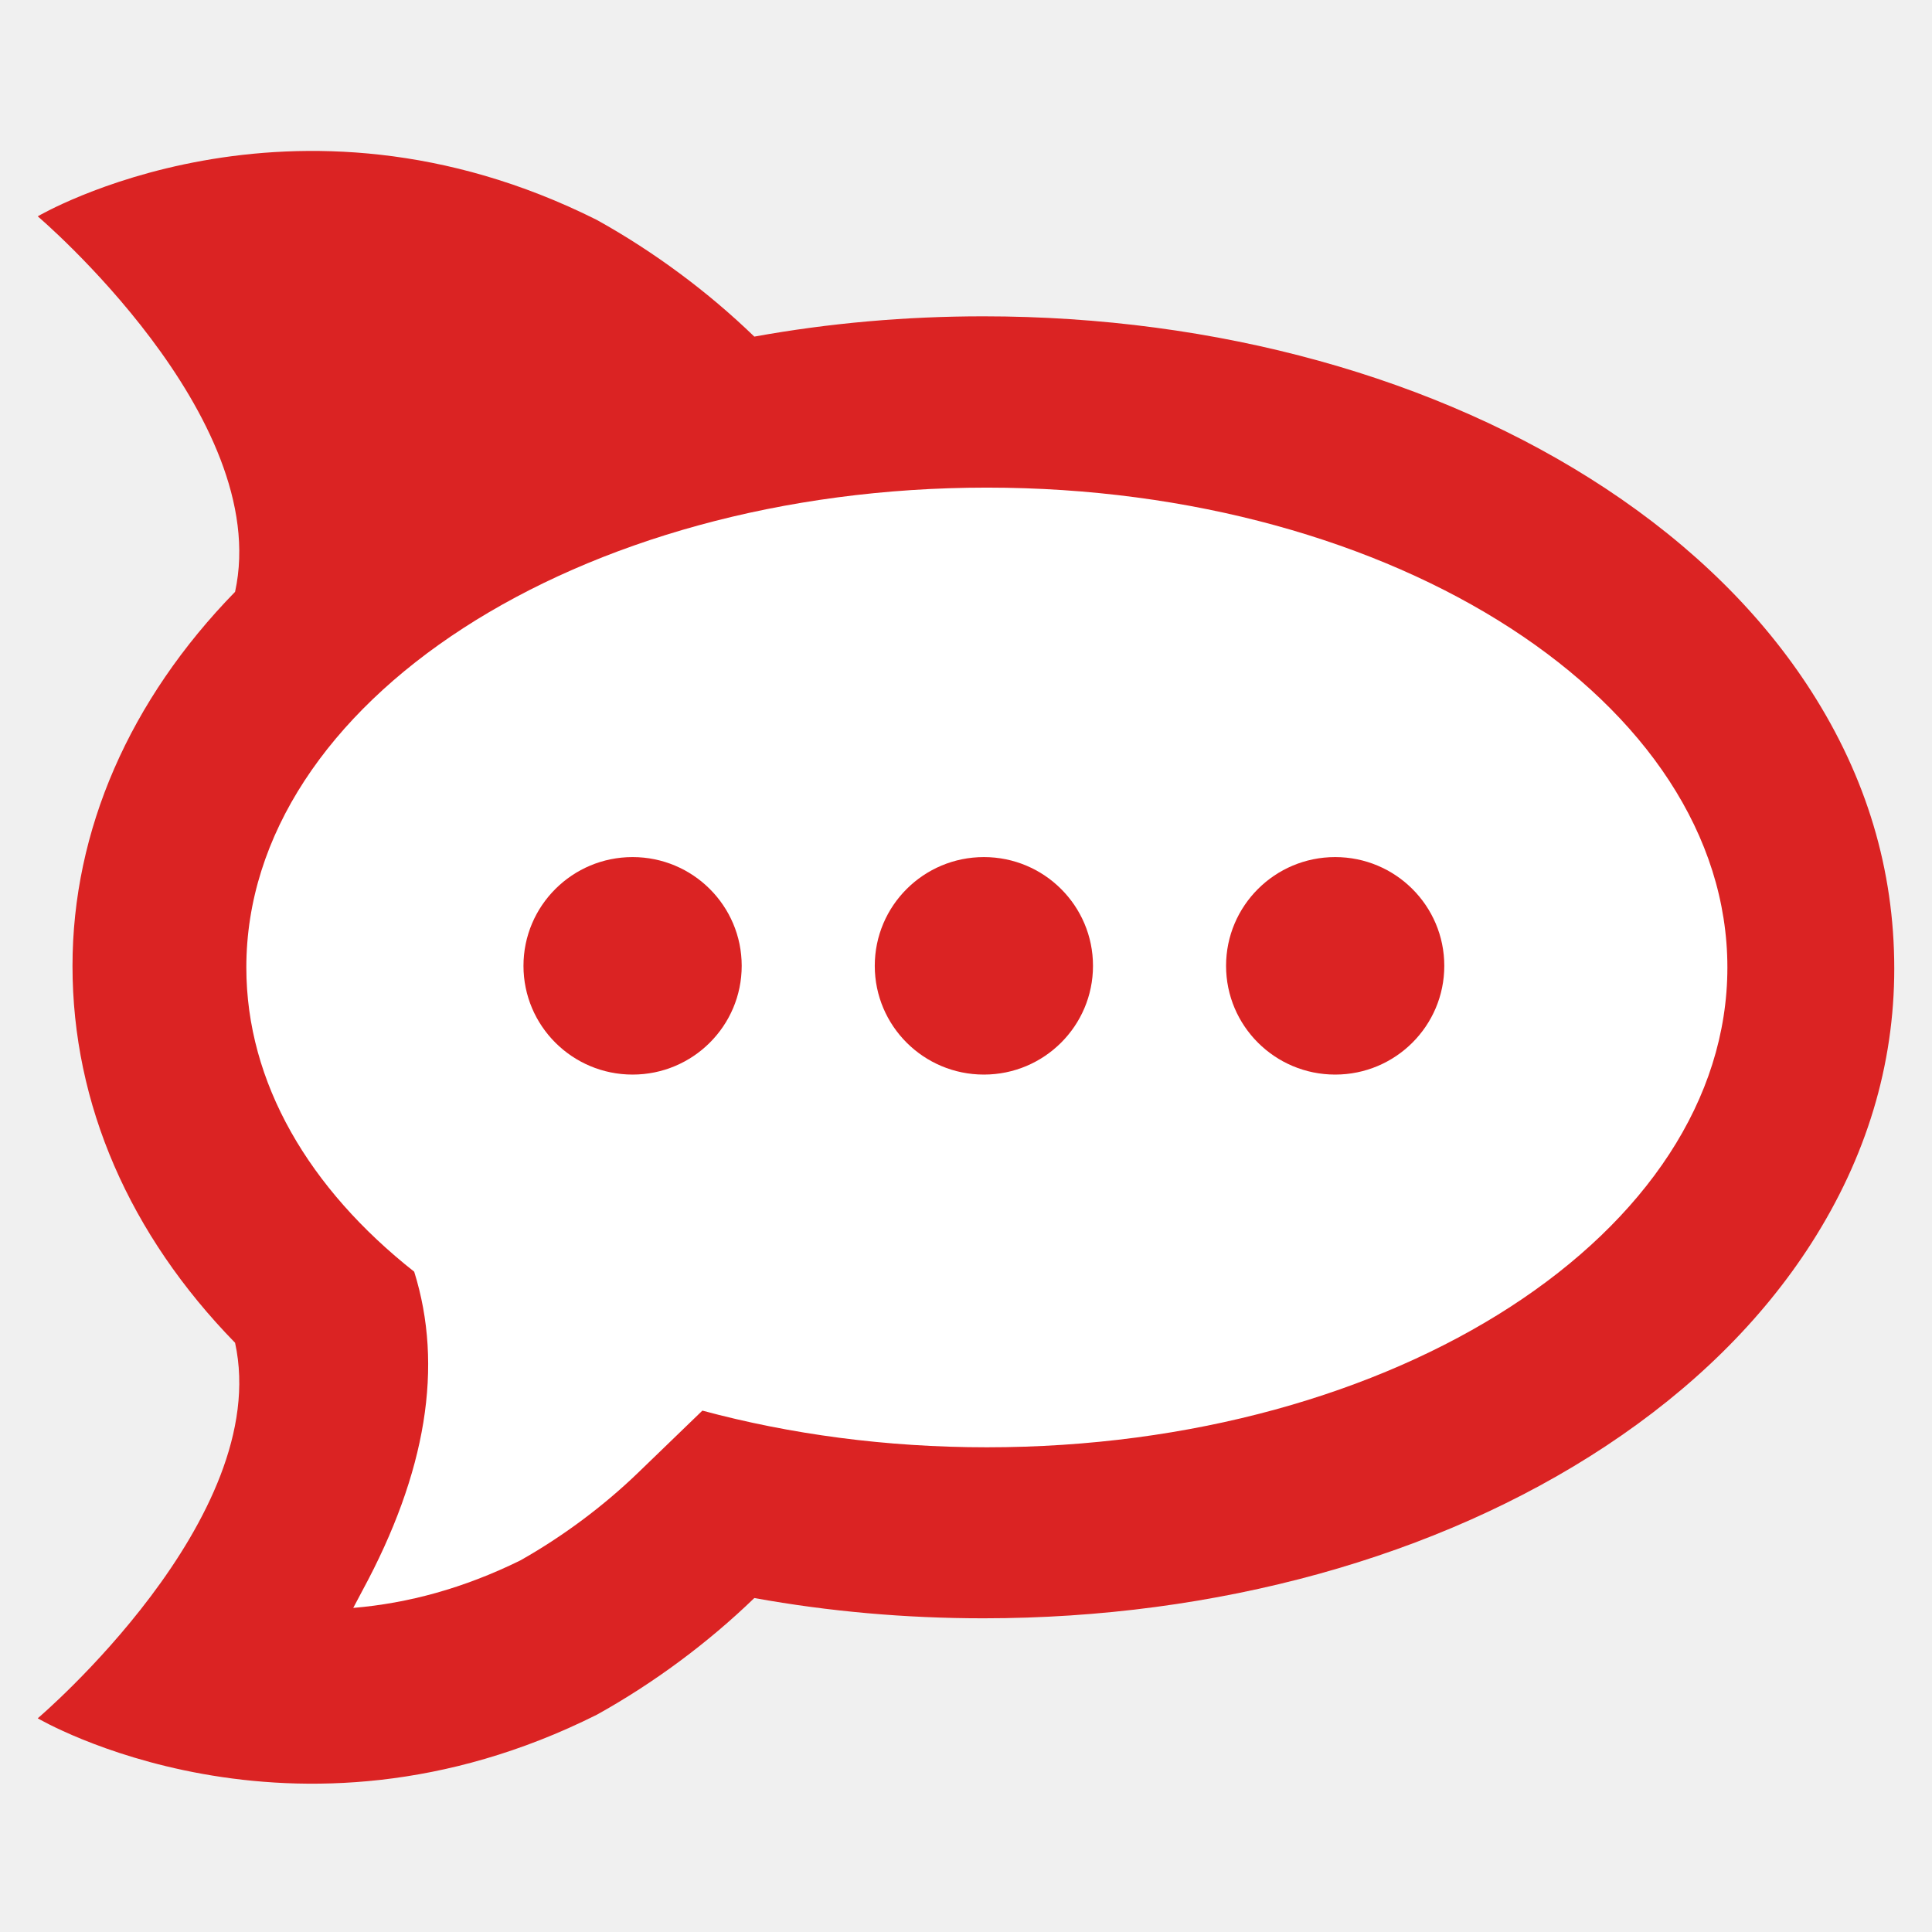
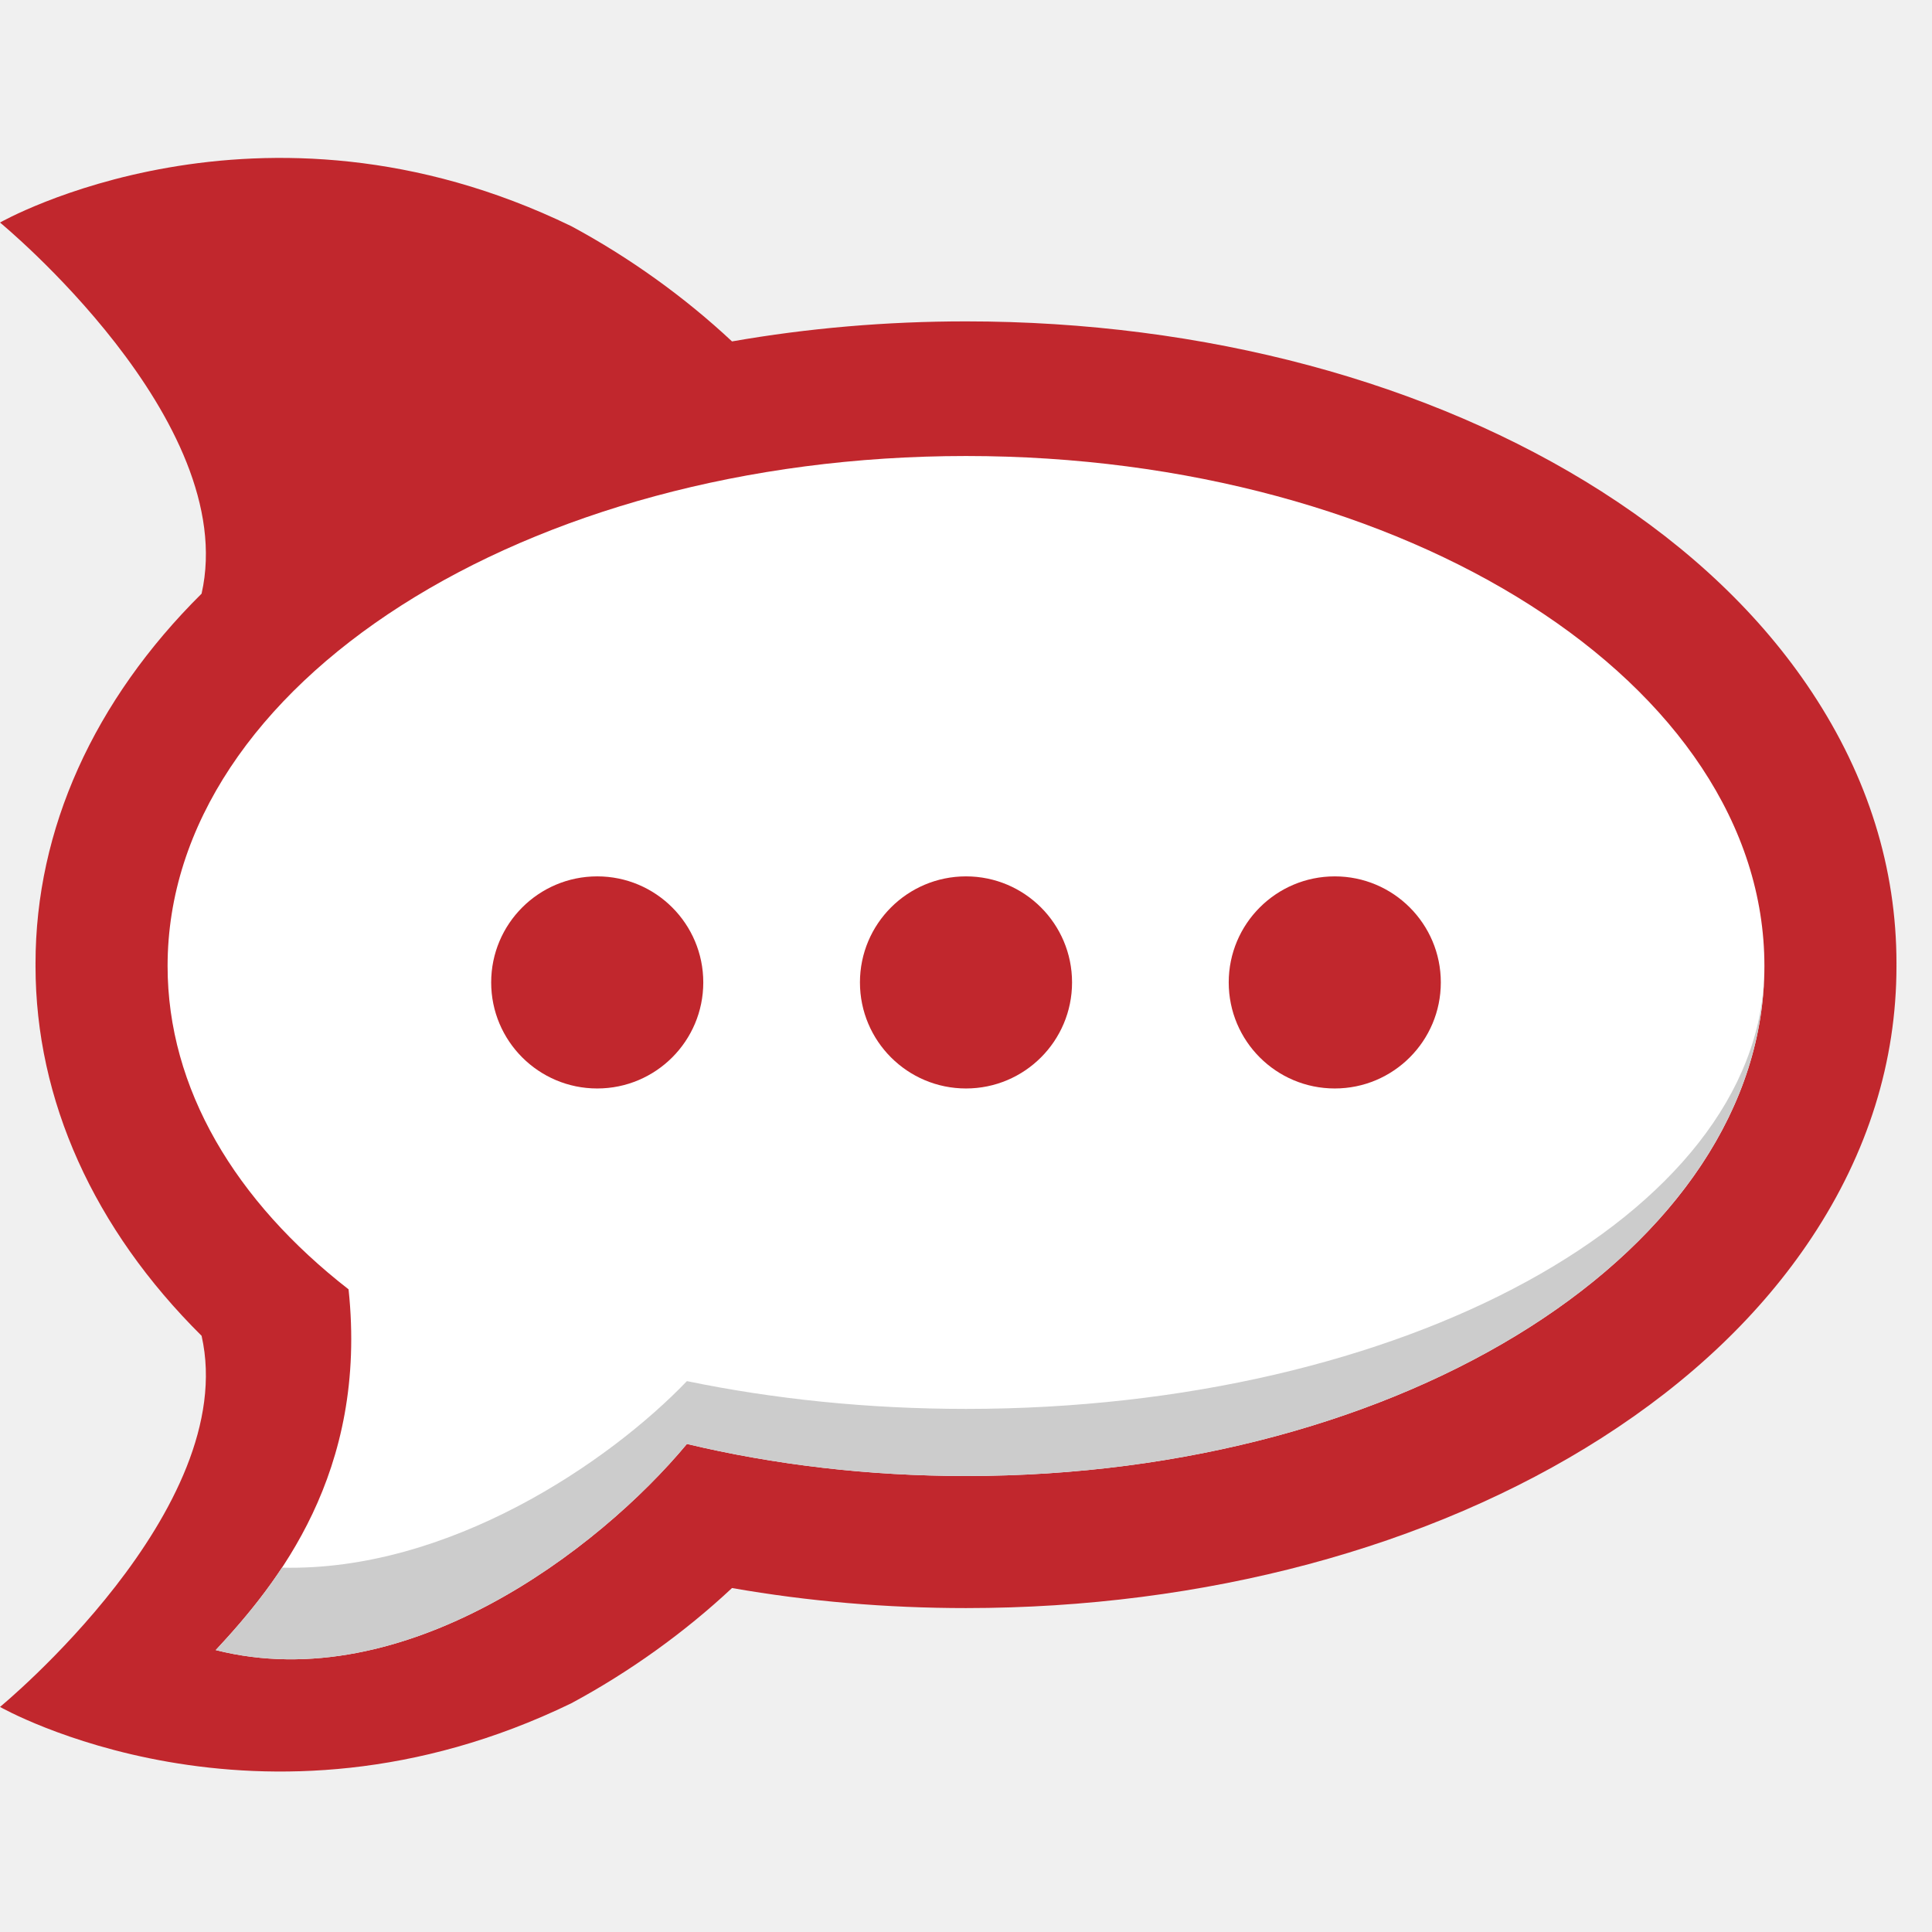
- <svg xmlns="http://www.w3.org/2000/svg" height="512" viewBox="0 0 512 512" width="512">
-   <g fill="none" fill-rule="evenodd" transform="translate(10 40)">
-     <path d="m431.294 167.948.006.01c-.001-.002-.002-.003-.003-.005-.001-.002-.002-.003-.003-.005zm-283.119-149.662c15.16 8.421 29.491 19.076 41.729 30.919 19.728-3.574 40.069-5.376 60.705-5.376 61.776 0 120.344 16.208 164.907 45.629 23.077 15.244 41.419 33.33 54.512 53.761 14.581 22.766 21.972 47.249 21.972 73.482 0 25.528-7.391 50.02-21.972 72.781-13.093 20.442-31.435 38.523-54.512 53.766-44.563 29.421-103.126 45.619-164.907 45.619-20.636 0-40.973-1.802-60.705-5.371-12.243 11.838-26.569 22.497-41.729 30.919-81.002 40.573-148.175.954-148.175.954s62.453-53.03 52.297-99.517c-27.944-28.645-43.084-63.193-43.084-99.847 0-35.964 15.146-70.512 43.084-99.162 10.154-46.474-52.277-99.495-52.297-99.512.02-.012 67.185-39.618 148.175.954z" fill="#db2323" fill-rule="nonzero" />
-     <path d="m99.767 297.015c-27.8-21.943-44.486-50.024-44.486-80.629 0-70.23 87.863-127.162 196.247-127.162s196.247 56.932 196.247 127.162c0 70.23-87.863 127.162-196.247 127.162-26.712 0-52.178-3.458-75.389-9.721l-16.97 16.392c-9.221 8.907-20.028 16.967-31.293 23.319-14.932 7.345-29.676 11.352-44.264 12.575.823-1.499 1.581-3.017 2.394-4.518 17.003-31.372 21.59-59.566 13.761-84.58z" fill="#fff" />
-     <path d="m157.642 244.775c-15.97 0-28.916-12.903-28.916-28.82 0-15.917 12.946-28.82 28.916-28.82 15.97 0 28.916 12.903 28.916 28.82 0 15.917-12.946 28.82-28.916 28.82zm93.097 0c-15.97 0-28.916-12.903-28.916-28.82 0-15.917 12.946-28.82 28.916-28.82 15.97 0 28.916 12.903 28.916 28.82 0 15.917-12.946 28.82-28.916 28.82zm93.097 0c-15.97 0-28.916-12.903-28.916-28.82 0-15.917 12.946-28.82 28.916-28.82 15.97 0 28.916 12.903 28.916 28.82 0 15.917-12.946 28.82-28.916 28.82z" fill="#db2323" fill-rule="nonzero" />
+ <svg xmlns="http://www.w3.org/2000/svg" version="1.1" id="Layer_5" x="0px" y="0px" width="512px" height="512px" viewBox="0 0 512 512" enable-background="new 0 0 512 512" xml:space="preserve">
+   <path fill="#C1272D" d="M502.586,255.322c0-25.236-7.55-49.436-22.445-71.932c-13.373-20.195-32.109-38.072-55.687-53.132  C378.937,101.182,319.108,85.168,256,85.168c-21.079,0-41.855,1.781-62.009,5.31c-12.504-11.702-27.139-22.232-42.627-30.56  C68.618,19.818,0,58.975,0,58.975s63.798,52.409,53.424,98.35c-28.542,28.313-44.01,62.453-44.01,97.998  c0,0.113,0.006,0.226,0.006,0.34c0,0.113-0.006,0.226-0.006,0.339c0,35.545,15.469,69.685,44.01,97.999  C63.798,399.94,0,452.35,0,452.35s68.618,39.156,151.363-0.943c15.488-8.327,30.124-18.857,42.627-30.56  c20.154,3.528,40.931,5.31,62.009,5.31c63.108,0,122.937-16.014,168.454-45.091c23.577-15.06,42.313-32.937,55.687-53.132  c14.896-22.496,22.445-46.695,22.445-71.932c0-0.113-0.006-0.226-0.006-0.339C502.58,255.548,502.586,255.436,502.586,255.322z" />
+   <path fill="#FFFFFF" d="M256,120.847c116.854,0,211.586,60.509,211.586,135.154c0,74.641-94.731,135.155-211.586,135.155  c-26.019,0-50.937-3.009-73.959-8.495c-23.396,28.147-74.868,67.28-124.869,54.629c16.265-17.47,40.361-46.988,35.201-95.603  c-29.968-23.322-47.959-53.163-47.959-85.686C44.414,181.356,139.145,120.847,256,120.847" />
+   <g>
+     <g>
+       <circle fill="#C1272D" cx="256" cy="260.352" r="28.105" />
+     </g>
+     <g>
+       <circle fill="#C1272D" cx="353.728" cy="260.352" r="28.104" />
+     </g>
+     <g>
+       <circle fill="#C1272D" cx="158.272" cy="260.352" r="28.105" />
+     </g>
+   </g>
+   <g>
+     <path fill="#CCCCCC" d="M256,373.373c-26.019,0-50.937-2.607-73.959-7.362c-20.659,21.54-63.209,50.496-107.307,49.43   c-5.806,8.805-12.121,16.006-17.562,21.85c50,12.651,101.473-26.481,124.869-54.629c23.023,5.486,47.941,8.495,73.959,8.495   c115.917,0,210.048-59.55,211.551-133.364C466.048,321.765,371.917,373.373,256,373.373z" />
  </g>
</svg>
